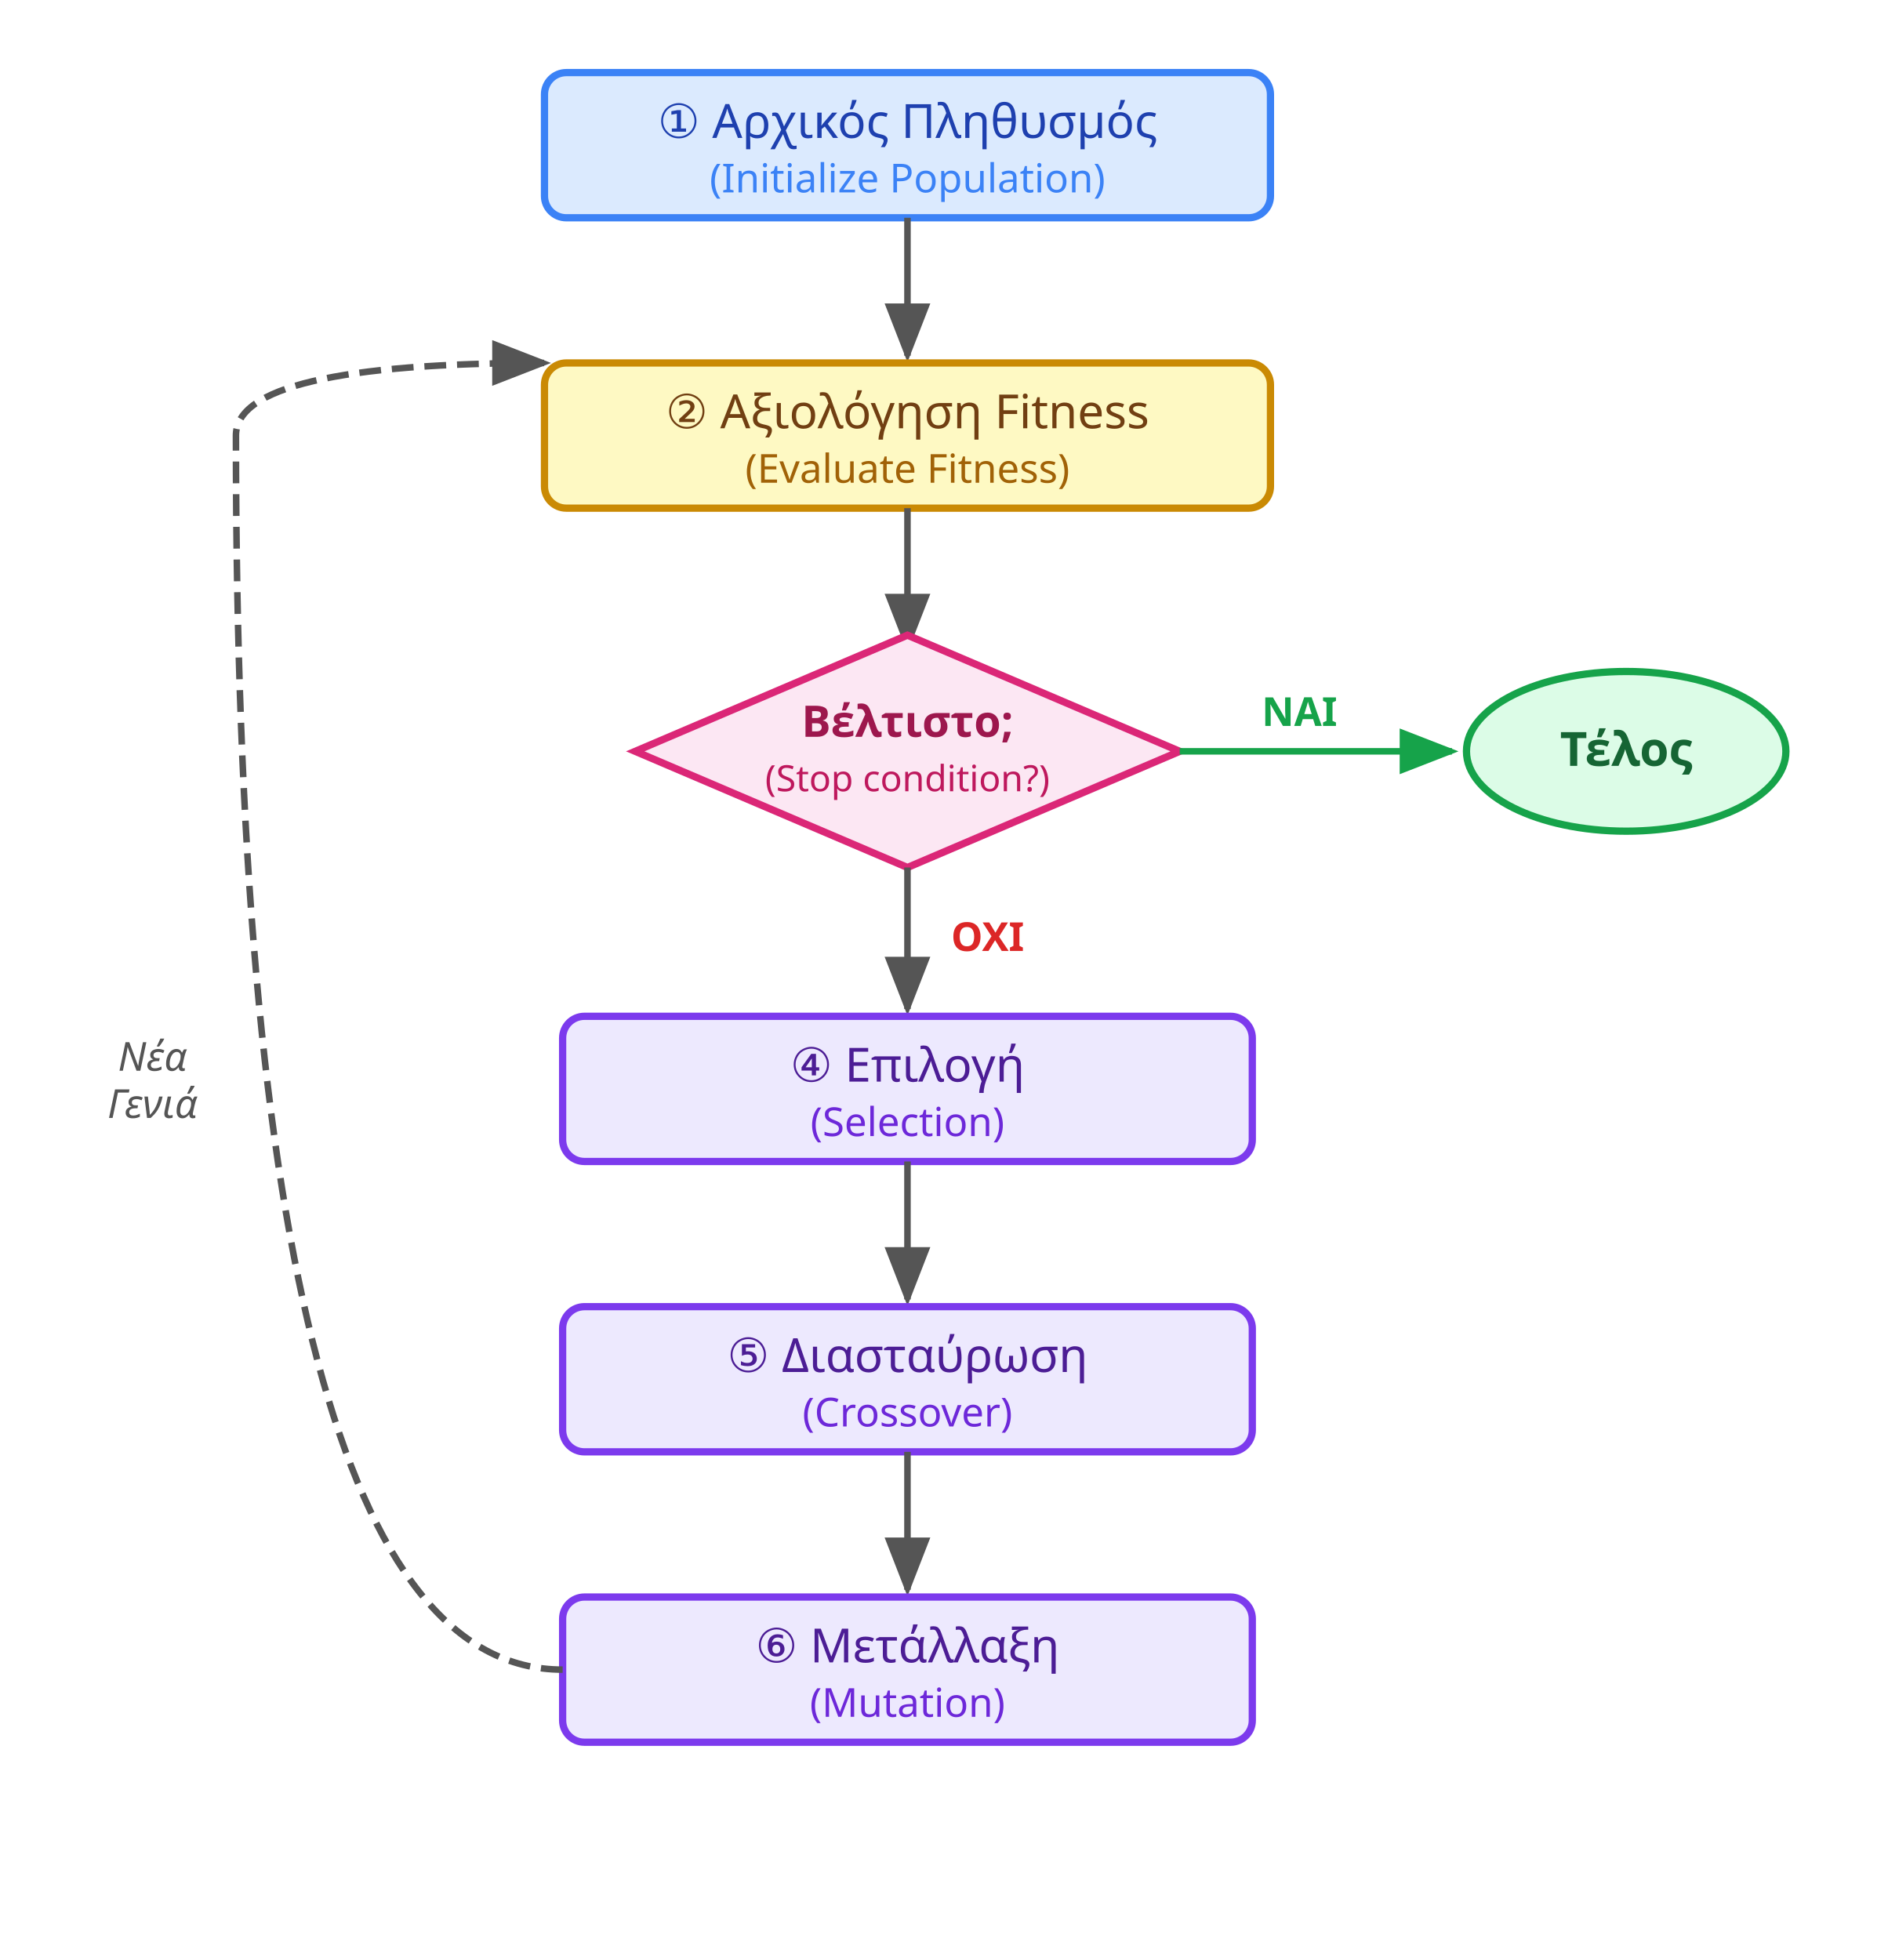
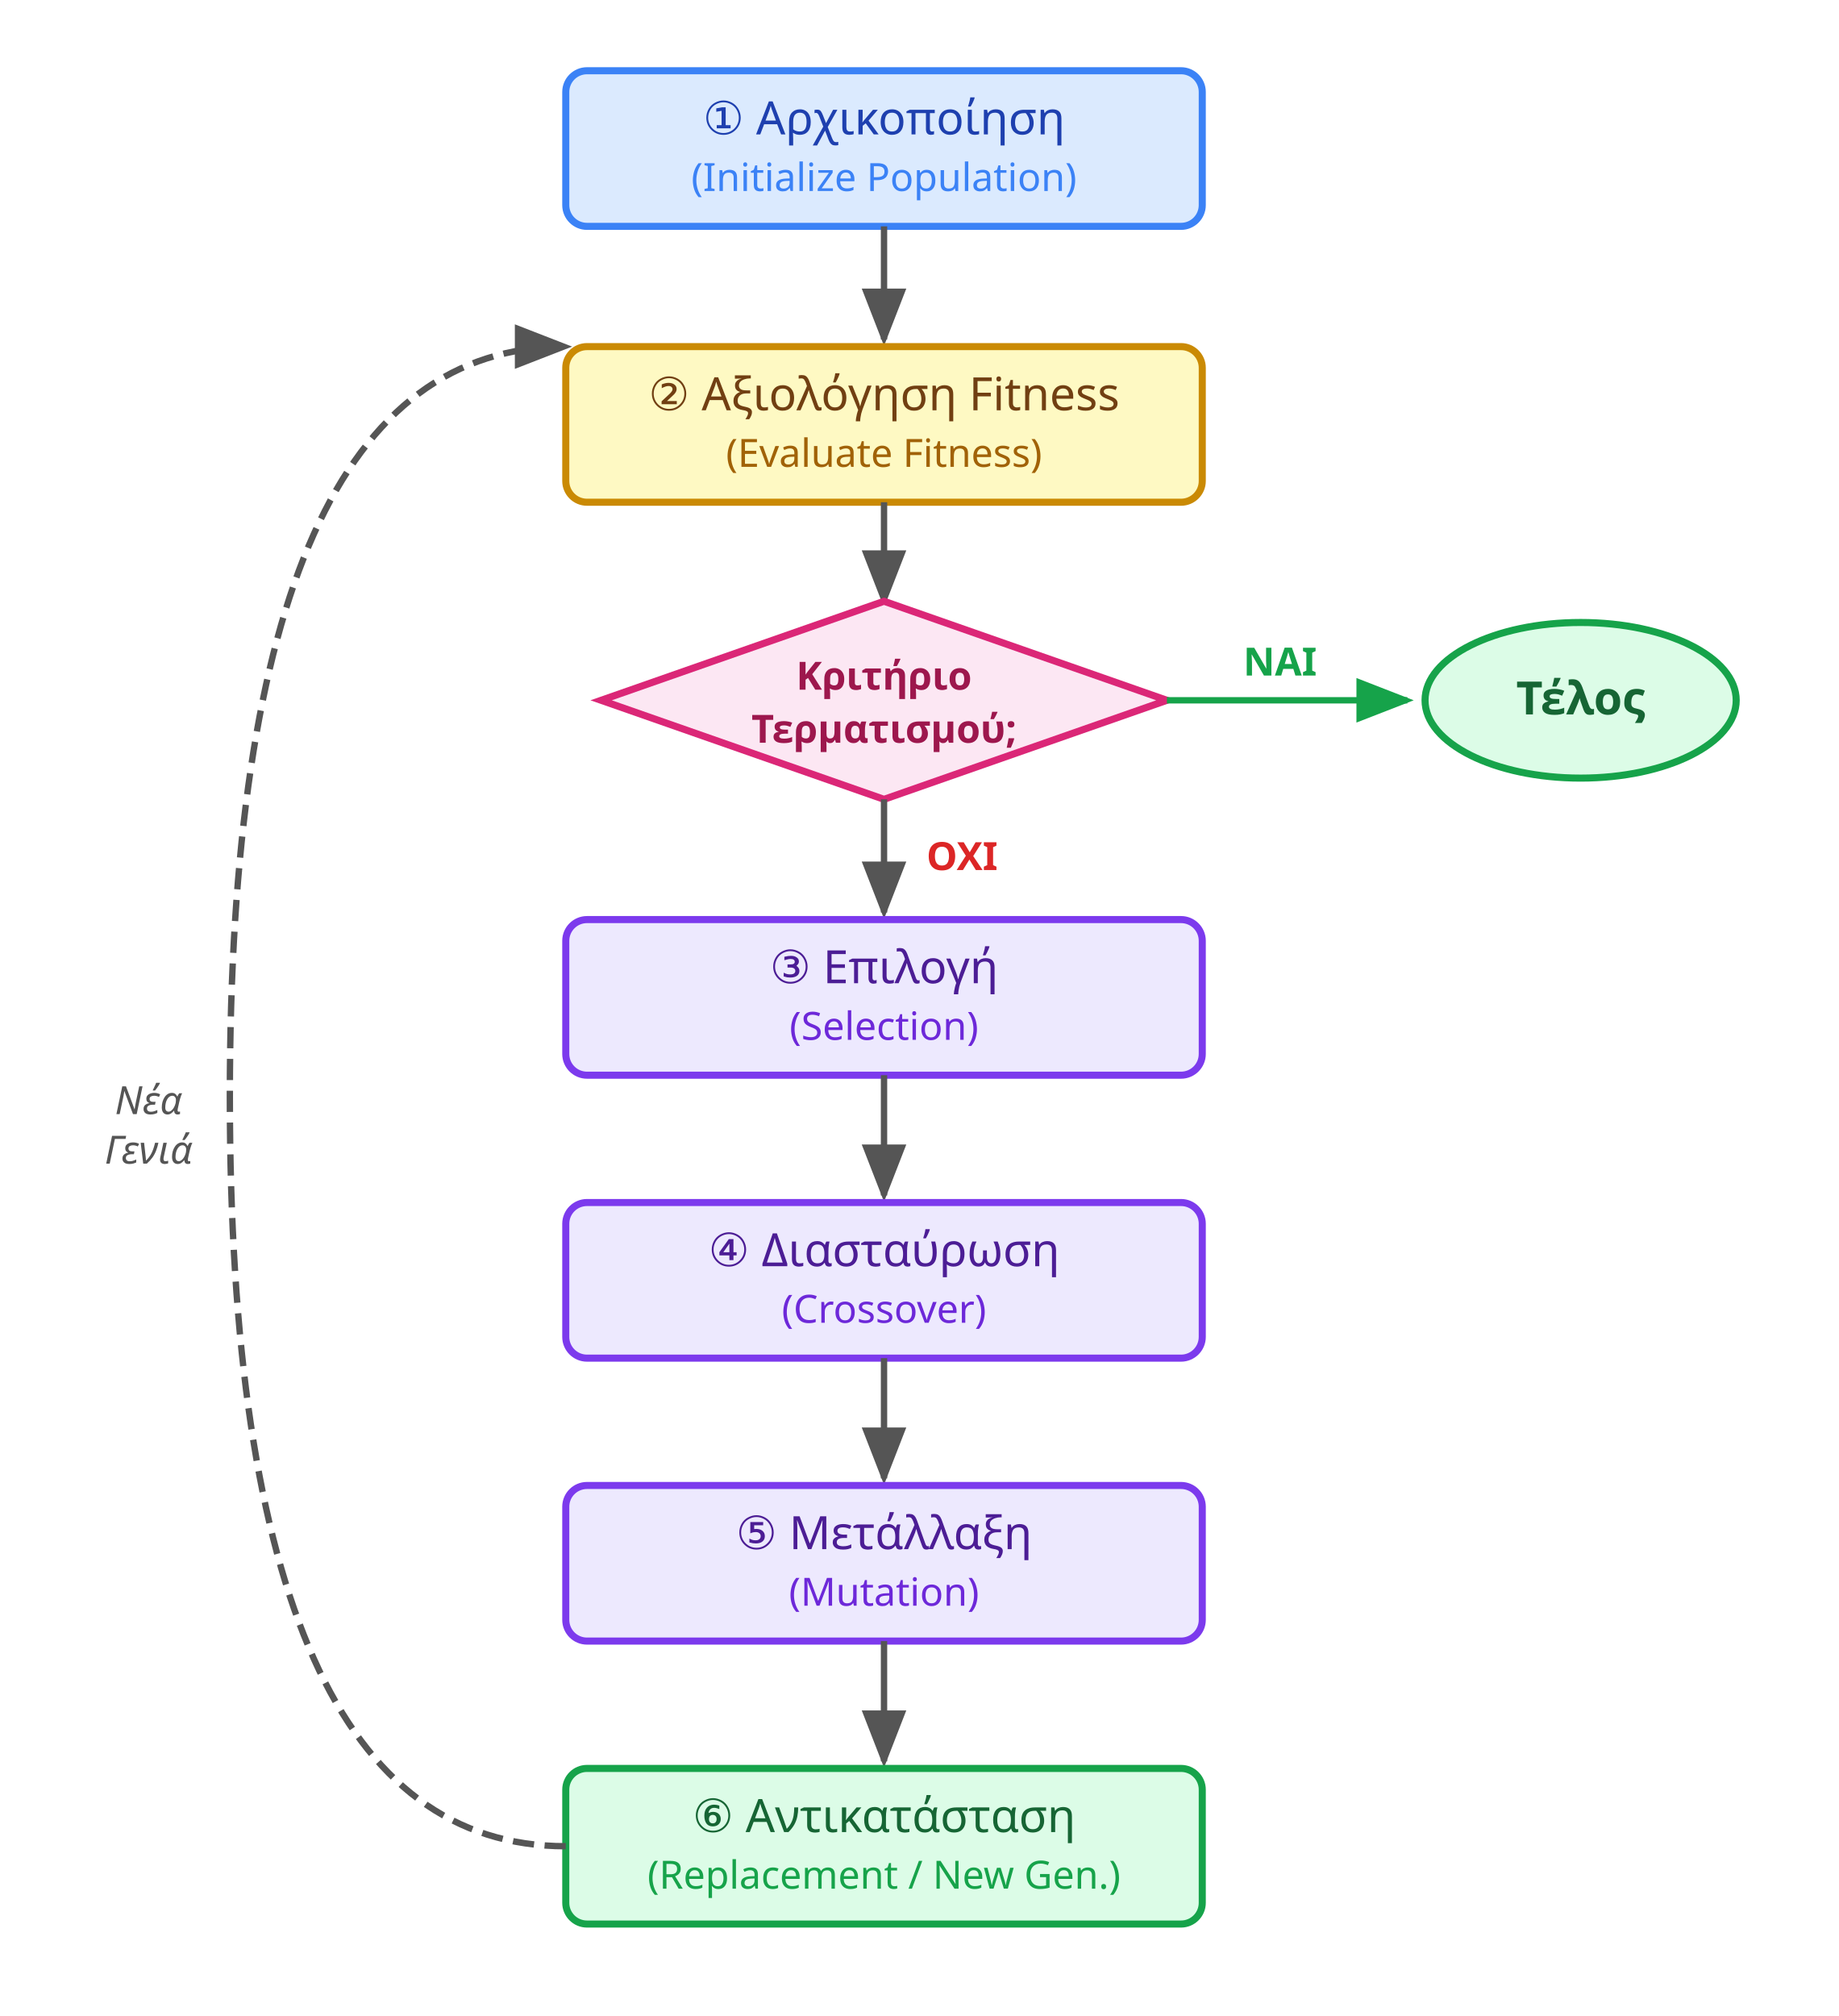
- <svg xmlns="http://www.w3.org/2000/svg" width="520" height="540" viewBox="0 0 520 540">
+ <svg xmlns="http://www.w3.org/2000/svg" width="520" height="570" viewBox="0 0 520 570">
  <defs>
    <marker id="arr" markerWidth="9" markerHeight="7" refX="8" refY="3.5" orient="auto">
      <polygon points="0 0, 9 3.5, 0 7" fill="#555" />
    </marker>
    <marker id="arr-green" markerWidth="9" markerHeight="7" refX="8" refY="3.5" orient="auto">
      <polygon points="0 0, 9 3.5, 0 7" fill="#16a34a" />
    </marker>
  </defs>
-   <rect x="150" y="20" width="200" height="40" rx="6" fill="#dbeafe" stroke="#3b82f6" stroke-width="2" />
-   <text x="250" y="38" text-anchor="middle" font-family="sans-serif" font-size="13" fill="#1e40af">① Αρχικός Πληθυσμός</text>
-   <text x="250" y="53" text-anchor="middle" font-family="sans-serif" font-size="11" fill="#3b82f6">(Initialize Population)</text>
-   <line x1="250" y1="60" x2="250" y2="98" stroke="#555" stroke-width="1.8" marker-end="url(#arr)" />
-   <rect x="150" y="100" width="200" height="40" rx="6" fill="#fef9c3" stroke="#ca8a04" stroke-width="2" />
-   <text x="250" y="118" text-anchor="middle" font-family="sans-serif" font-size="13" fill="#713f12">② Αξιολόγηση Fitness</text>
-   <text x="250" y="133" text-anchor="middle" font-family="sans-serif" font-size="11" fill="#a16207">(Evaluate Fitness)</text>
-   <line x1="250" y1="140" x2="250" y2="178" stroke="#555" stroke-width="1.8" marker-end="url(#arr)" />
-   <polygon points="250,175 325,207 250,239 175,207" fill="#fce7f3" stroke="#db2777" stroke-width="2" />
-   <text x="250" y="203" text-anchor="middle" font-family="sans-serif" font-size="12" font-weight="bold" fill="#9d174d">Βέλτιστο;</text>
-   <text x="250" y="218" text-anchor="middle" font-family="sans-serif" font-size="10" fill="#be185d">(Stop condition?)</text>
-   <line x1="325" y1="207" x2="400" y2="207" stroke="#16a34a" stroke-width="1.8" marker-end="url(#arr-green)" />
-   <text x="358" y="200" text-anchor="middle" font-family="sans-serif" font-size="11" fill="#16a34a" font-weight="bold">ΝΑΙ</text>
-   <ellipse cx="448" cy="207" rx="44" ry="22" fill="#dcfce7" stroke="#16a34a" stroke-width="2" />
-   <text x="448" y="211" text-anchor="middle" font-family="sans-serif" font-size="13" font-weight="bold" fill="#166534">Τέλος</text>
-   <line x1="250" y1="239" x2="250" y2="278" stroke="#555" stroke-width="1.8" marker-end="url(#arr)" />
-   <text x="262" y="262" font-family="sans-serif" font-size="11" fill="#dc2626" font-weight="bold">ΟΧΙ</text>
-   <rect x="155" y="280" width="190" height="40" rx="6" fill="#ede9fe" stroke="#7c3aed" stroke-width="2" />
-   <text x="250" y="298" text-anchor="middle" font-family="sans-serif" font-size="13" fill="#4c1d95">④ Επιλογή</text>
-   <text x="250" y="313" text-anchor="middle" font-family="sans-serif" font-size="11" fill="#6d28d9">(Selection)</text>
-   <line x1="250" y1="320" x2="250" y2="358" stroke="#555" stroke-width="1.8" marker-end="url(#arr)" />
-   <rect x="155" y="360" width="190" height="40" rx="6" fill="#ede9fe" stroke="#7c3aed" stroke-width="2" />
-   <text x="250" y="378" text-anchor="middle" font-family="sans-serif" font-size="13" fill="#4c1d95">⑤ Διασταύρωση</text>
-   <text x="250" y="393" text-anchor="middle" font-family="sans-serif" font-size="11" fill="#6d28d9">(Crossover)</text>
-   <line x1="250" y1="400" x2="250" y2="438" stroke="#555" stroke-width="1.8" marker-end="url(#arr)" />
-   <rect x="155" y="440" width="190" height="40" rx="6" fill="#ede9fe" stroke="#7c3aed" stroke-width="2" />
-   <text x="250" y="458" text-anchor="middle" font-family="sans-serif" font-size="13" fill="#4c1d95">⑥ Μετάλλαξη</text>
-   <text x="250" y="473" text-anchor="middle" font-family="sans-serif" font-size="11" fill="#6d28d9">(Mutation)</text>
-   <path d="M 155 460 Q 65 460 65 120 Q 65 100 150 100" stroke="#555" stroke-width="1.8" fill="none" marker-end="url(#arr)" stroke-dasharray="6,3" />
-   <text x="42" y="295" text-anchor="middle" font-family="sans-serif" font-size="11" fill="#555" font-style="italic">Νέα</text>
-   <text x="42" y="308" text-anchor="middle" font-family="sans-serif" font-size="11" fill="#555" font-style="italic">Γενιά</text>
+   <rect x="160" y="20" width="180" height="44" rx="6" fill="#dbeafe" stroke="#3b82f6" stroke-width="2" />
+   <text x="250" y="38" text-anchor="middle" font-family="sans-serif" font-size="13" fill="#1e40af">① Αρχικοποίηση</text>
+   <text x="250" y="54" text-anchor="middle" font-family="sans-serif" font-size="11" fill="#3b82f6">(Initialize Population)</text>
+   <line x1="250" y1="64" x2="250" y2="96" stroke="#555" stroke-width="1.8" marker-end="url(#arr)" />
+   <rect x="160" y="98" width="180" height="44" rx="6" fill="#fef9c3" stroke="#ca8a04" stroke-width="2" />
+   <text x="250" y="116" text-anchor="middle" font-family="sans-serif" font-size="13" fill="#713f12">② Αξιολόγηση Fitness</text>
+   <text x="250" y="132" text-anchor="middle" font-family="sans-serif" font-size="11" fill="#a16207">(Evaluate Fitness)</text>
+   <line x1="250" y1="142" x2="250" y2="170" stroke="#555" stroke-width="1.8" marker-end="url(#arr)" />
+   <polygon points="250,170 330,198 250,226 170,198" fill="#fce7f3" stroke="#db2777" stroke-width="2" />
+   <text x="250" y="195" text-anchor="middle" font-family="sans-serif" font-size="11" font-weight="bold" fill="#9d174d">Κριτήριο</text>
+   <text x="250" y="210" text-anchor="middle" font-family="sans-serif" font-size="11" font-weight="bold" fill="#9d174d">Τερματισμού;</text>
+   <line x1="330" y1="198" x2="398" y2="198" stroke="#16a34a" stroke-width="1.8" marker-end="url(#arr-green)" />
+   <text x="362" y="191" text-anchor="middle" font-family="sans-serif" font-size="11" fill="#16a34a" font-weight="bold">ΝΑΙ</text>
+   <ellipse cx="447" cy="198" rx="44" ry="22" fill="#dcfce7" stroke="#16a34a" stroke-width="2" />
+   <text x="447" y="202" text-anchor="middle" font-family="sans-serif" font-size="13" font-weight="bold" fill="#166534">Τέλος</text>
+   <line x1="250" y1="226" x2="250" y2="258" stroke="#555" stroke-width="1.8" marker-end="url(#arr)" />
+   <text x="262" y="246" font-family="sans-serif" font-size="11" fill="#dc2626" font-weight="bold">ΟΧΙ</text>
+   <rect x="160" y="260" width="180" height="44" rx="6" fill="#ede9fe" stroke="#7c3aed" stroke-width="2" />
+   <text x="250" y="278" text-anchor="middle" font-family="sans-serif" font-size="13" fill="#4c1d95">③ Επιλογή</text>
+   <text x="250" y="294" text-anchor="middle" font-family="sans-serif" font-size="11" fill="#6d28d9">(Selection)</text>
+   <line x1="250" y1="304" x2="250" y2="338" stroke="#555" stroke-width="1.8" marker-end="url(#arr)" />
+   <rect x="160" y="340" width="180" height="44" rx="6" fill="#ede9fe" stroke="#7c3aed" stroke-width="2" />
+   <text x="250" y="358" text-anchor="middle" font-family="sans-serif" font-size="13" fill="#4c1d95">④ Διασταύρωση</text>
+   <text x="250" y="374" text-anchor="middle" font-family="sans-serif" font-size="11" fill="#6d28d9">(Crossover)</text>
+   <line x1="250" y1="384" x2="250" y2="418" stroke="#555" stroke-width="1.8" marker-end="url(#arr)" />
+   <rect x="160" y="420" width="180" height="44" rx="6" fill="#ede9fe" stroke="#7c3aed" stroke-width="2" />
+   <text x="250" y="438" text-anchor="middle" font-family="sans-serif" font-size="13" fill="#4c1d95">⑤ Μετάλλαξη</text>
+   <text x="250" y="454" text-anchor="middle" font-family="sans-serif" font-size="11" fill="#6d28d9">(Mutation)</text>
+   <line x1="250" y1="464" x2="250" y2="498" stroke="#555" stroke-width="1.8" marker-end="url(#arr)" />
+   <rect x="160" y="500" width="180" height="44" rx="6" fill="#dcfce7" stroke="#16a34a" stroke-width="2" />
+   <text x="250" y="518" text-anchor="middle" font-family="sans-serif" font-size="13" fill="#166534">⑥ Αντικατάσταση</text>
+   <text x="250" y="534" text-anchor="middle" font-family="sans-serif" font-size="11" fill="#16a34a">(Replacement / New Gen.)</text>
+   <path d="M 160 522 Q 65 522 65 310 Q 65 98 160 98" stroke="#555" stroke-width="1.8" fill="none" marker-end="url(#arr)" stroke-dasharray="6,3" />
+   <text x="42" y="315" text-anchor="middle" font-family="sans-serif" font-size="11" fill="#555" font-style="italic">Νέα</text>
+   <text x="42" y="329" text-anchor="middle" font-family="sans-serif" font-size="11" fill="#555" font-style="italic">Γενιά</text>
</svg>
